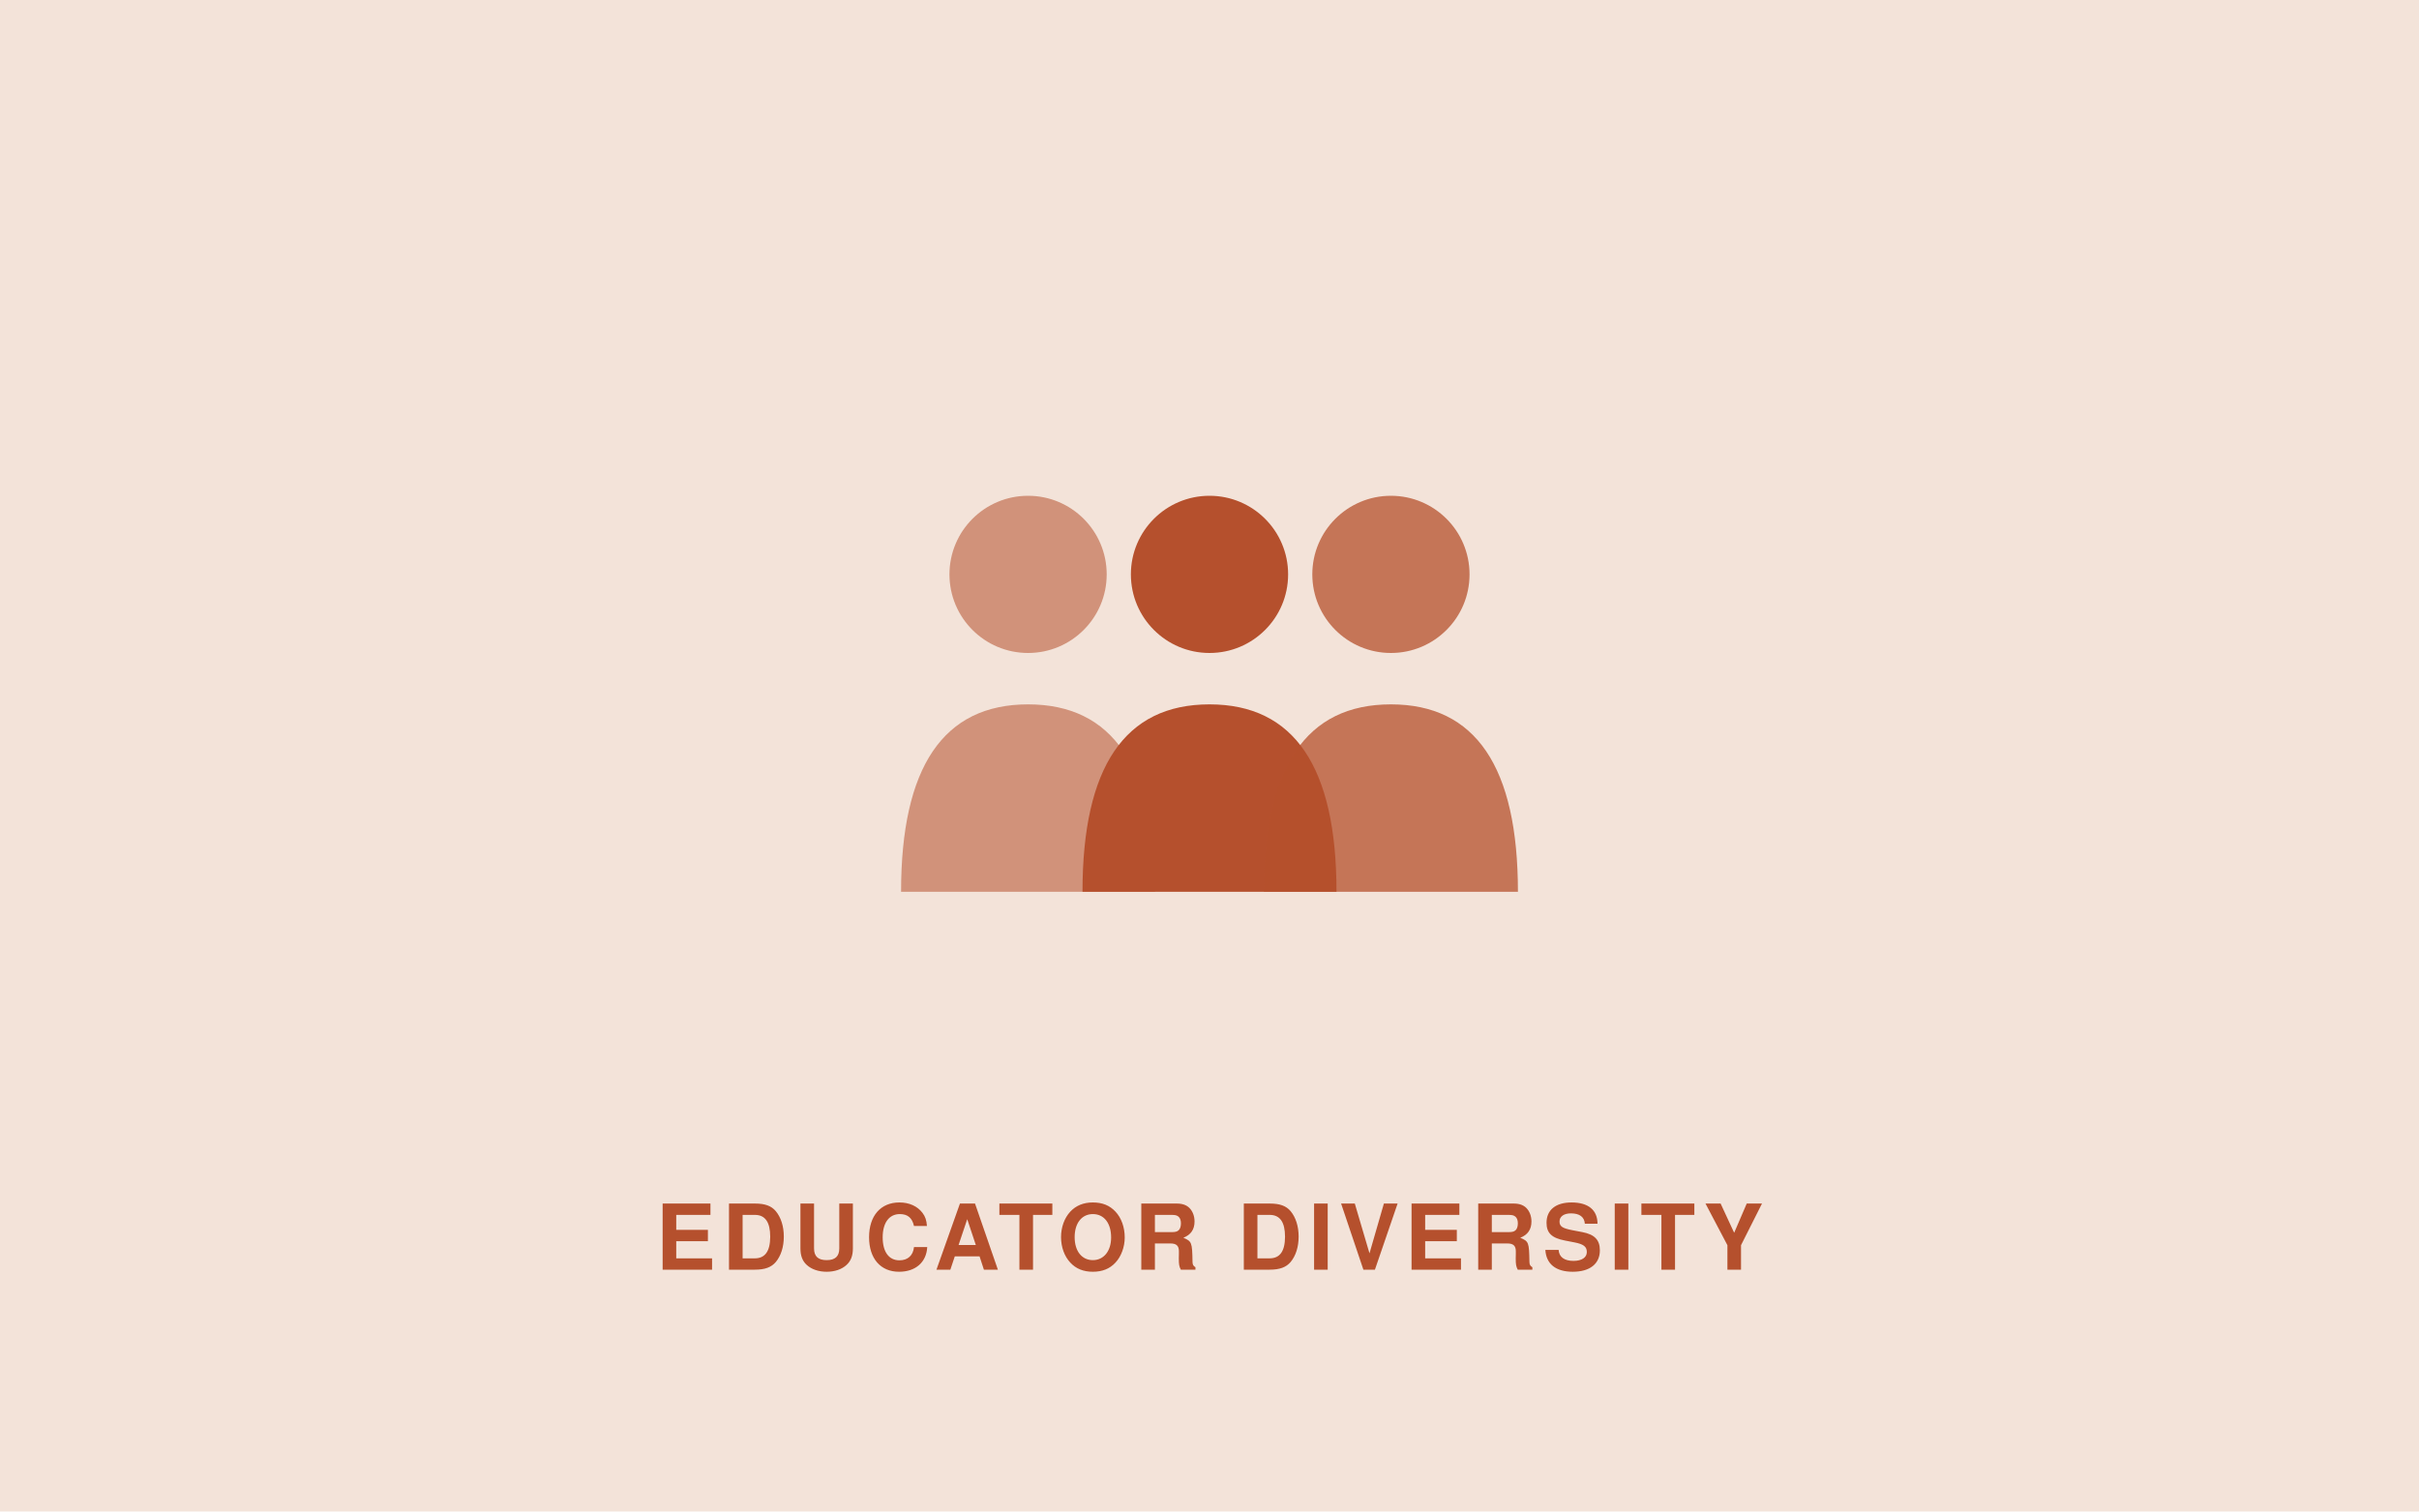
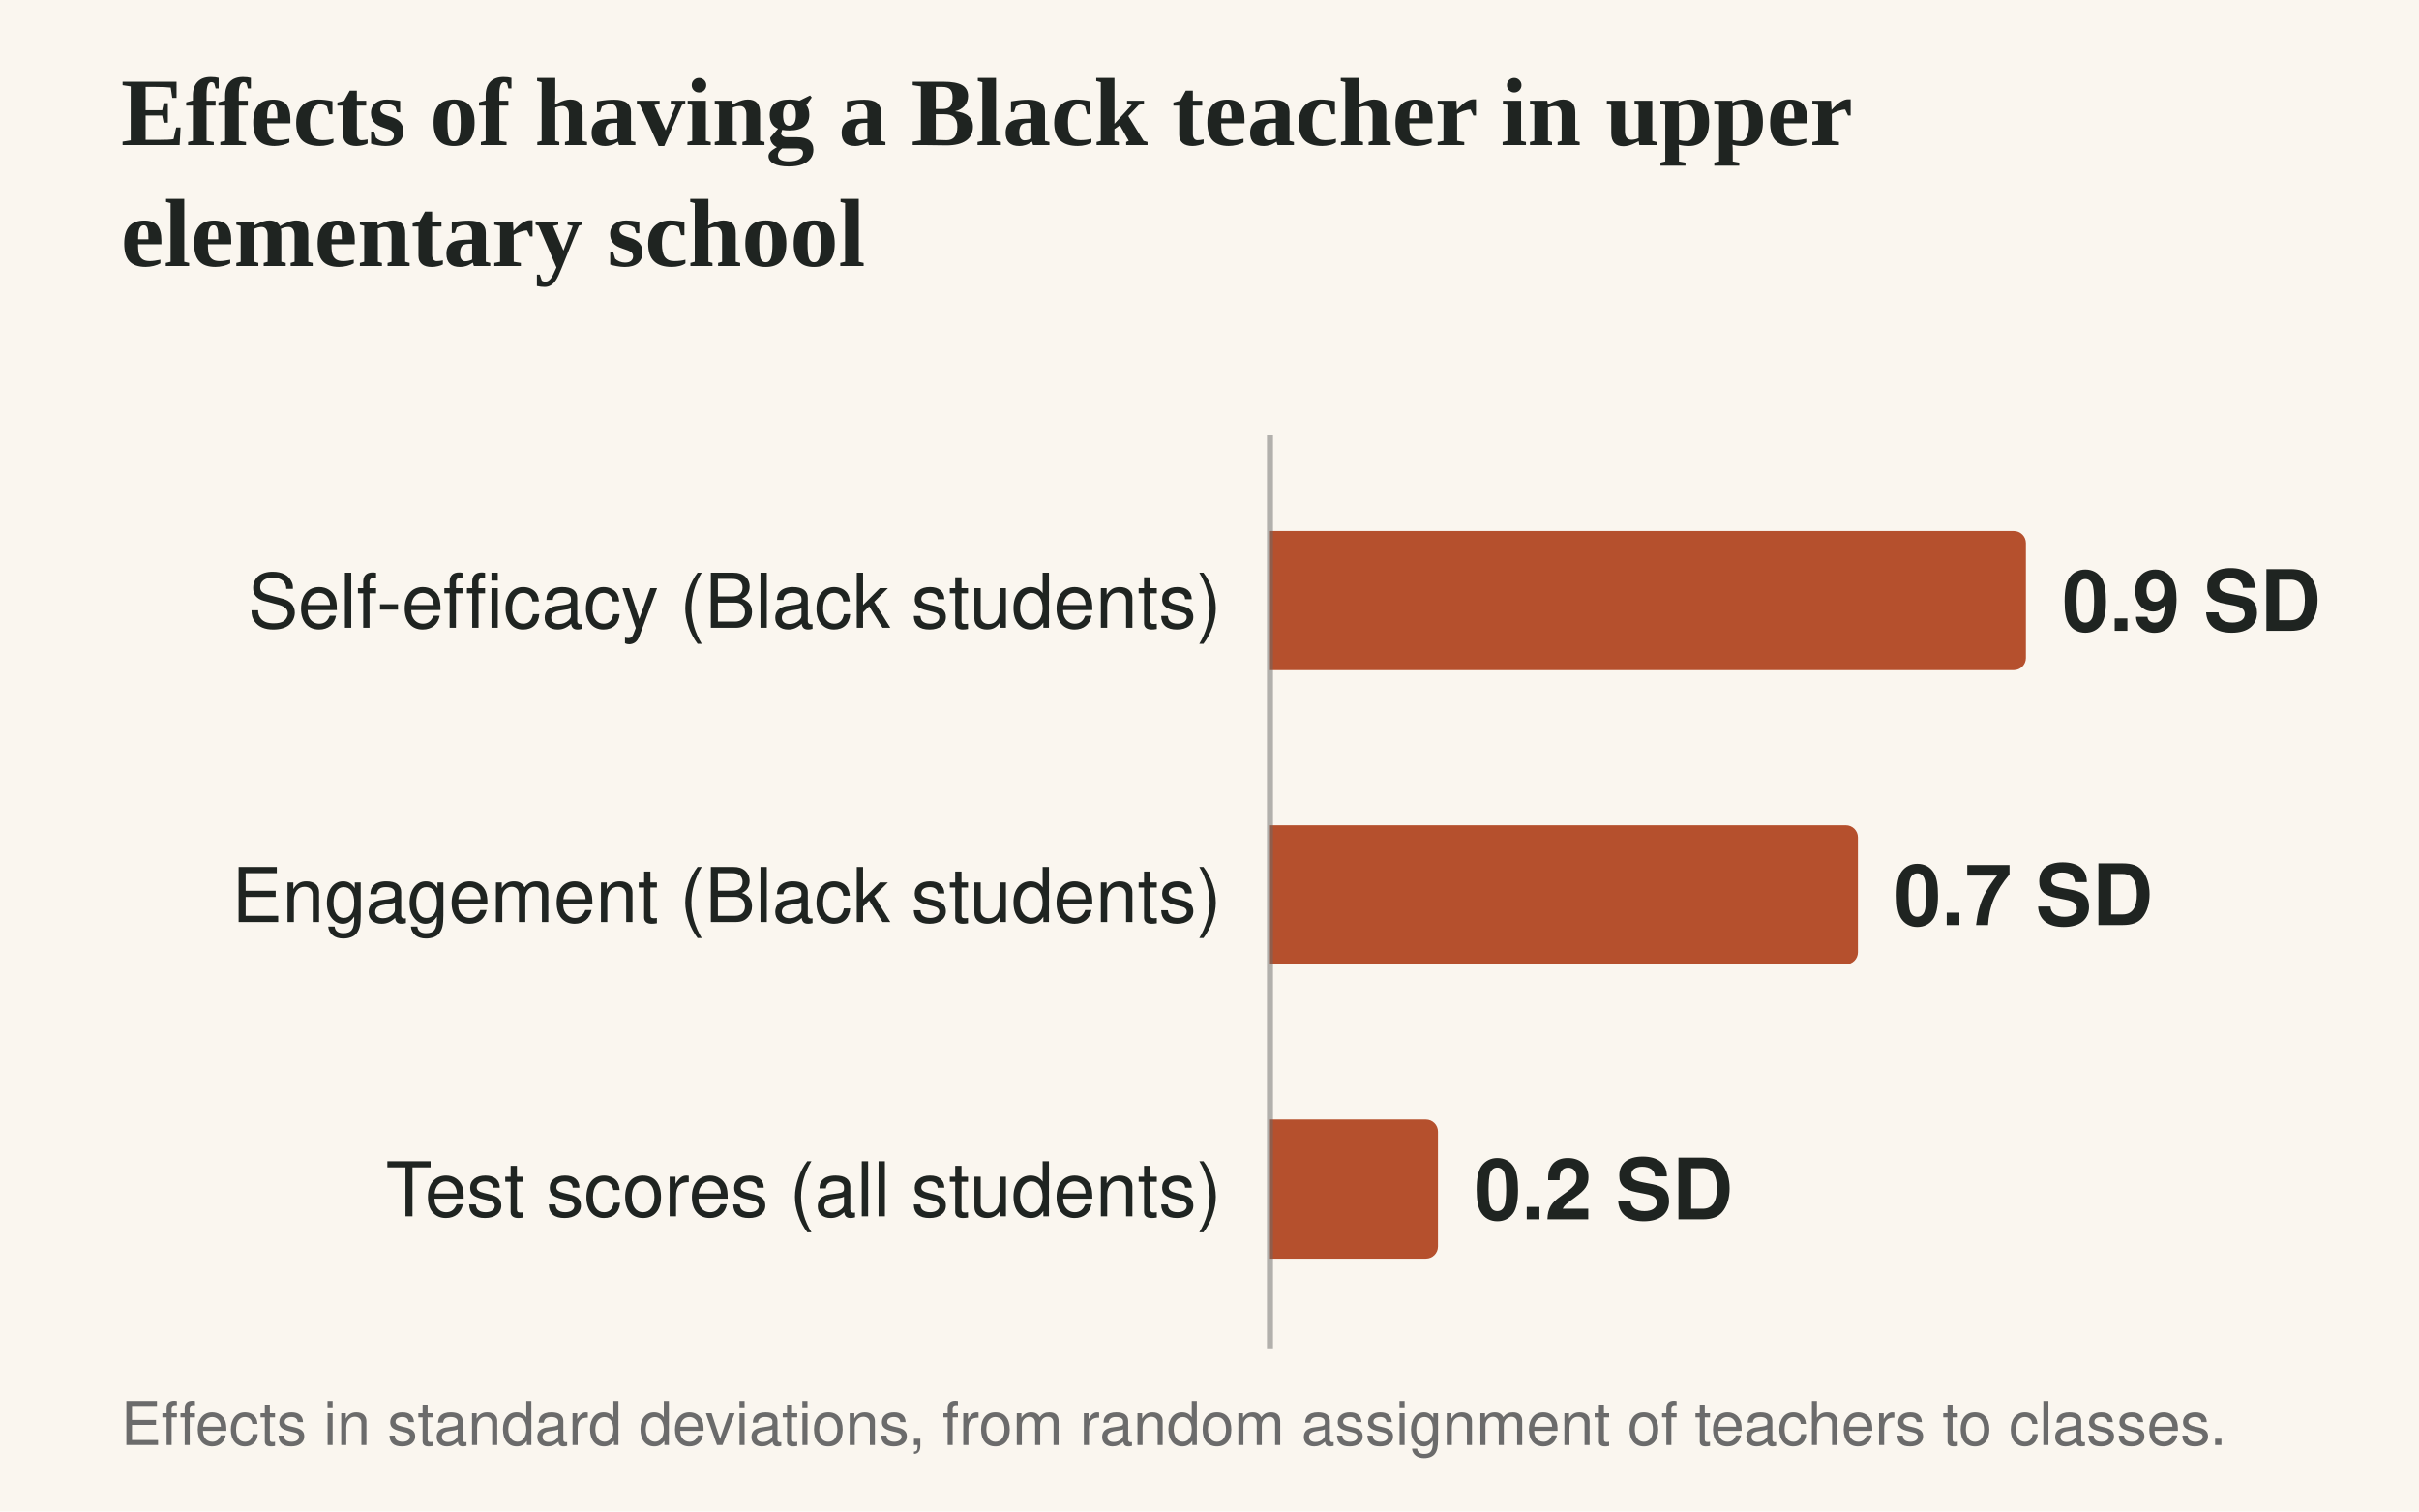
<svg xmlns="http://www.w3.org/2000/svg" viewBox="0 0 800 500" width="800" height="500" role="img">
-   <rect width="800" height="500" fill="#F3E3D9" />
-   <g transform="translate(280,95)" fill="none" stroke="#B5502D" stroke-width="10" stroke-linecap="round" stroke-linejoin="round">
-     <circle cx="60" cy="95" r="26" fill="#B5502D" fill-opacity="0.55" stroke="none" />
-     <path d="M18 200 q0 -62 42 -62 q42 0 42 62" fill="#B5502D" fill-opacity="0.55" stroke="none" />
-     <circle cx="120" cy="95" r="26" fill="#B5502D" fill-opacity="1" stroke="none" />
-     <path d="M78 200 q0 -62 42 -62 q42 0 42 62" fill="#B5502D" fill-opacity="1" stroke="none" />
-     <circle cx="180" cy="95" r="26" fill="#B5502D" fill-opacity="0.75" stroke="none" />
-     <path d="M138 200 q0 -62 42 -62 q42 0 42 62" fill="#B5502D" fill-opacity="0.75" stroke="none" />
-   </g>
-   <text x="400" y="420" text-anchor="middle" font-family="'Helvetica Neue', Helvetica, Arial, sans-serif" font-size="30" font-weight="600" letter-spacing="2" fill="#B5502D">EDUCATOR DIVERSITY</text>
+   <rect width="800" height="500" fill="#FAF6EF" />
+   <text x="40" y="48" font-family="Georgia, 'Times New Roman', serif" font-size="32" font-weight="600" fill="#1F2421">Effects of having a Black teacher in upper</text>
+   <text x="40" y="88" font-family="Georgia, 'Times New Roman', serif" font-size="32" font-weight="600" fill="#1F2421">elementary school</text>
+   <text x="404" y="207.667" text-anchor="end" font-family="'Helvetica Neue', Helvetica, Arial, sans-serif" font-size="25" fill="#1F2421">Self-efficacy (Black students)</text>
+   <path d="M420 175.667 h246.0 a4 4 0 0 1 4 4 v38 a4 4 0 0 1 -4 4 h-246.0 Z" fill="#B5502D" />
+   <text x="682.0" y="208.667" font-family="'Helvetica Neue', Helvetica, Arial, sans-serif" font-size="28" font-weight="700" fill="#1F2421">0.9 SD</text>
+   <text x="404" y="305.0" text-anchor="end" font-family="'Helvetica Neue', Helvetica, Arial, sans-serif" font-size="25" fill="#1F2421">Engagement (Black students)</text>
+   <path d="M420 273.0 h190.444 a4 4 0 0 1 4 4 v38 a4 4 0 0 1 -4 4 h-190.444 Z" fill="#B5502D" />
+   <text x="626.444" y="306.0" font-family="'Helvetica Neue', Helvetica, Arial, sans-serif" font-size="28" font-weight="700" fill="#1F2421">0.7 SD</text>
+   <text x="404" y="402.333" text-anchor="end" font-family="'Helvetica Neue', Helvetica, Arial, sans-serif" font-size="25" fill="#1F2421">Test scores (all students)</text>
+   <path d="M420 370.333 h51.556 a4 4 0 0 1 4 4 v38 a4 4 0 0 1 -4 4 h-51.556 Z" fill="#B5502D" />
+   <text x="487.556" y="403.333" font-family="'Helvetica Neue', Helvetica, Arial, sans-serif" font-size="28" font-weight="700" fill="#1F2421">0.2 SD</text>
+   <line x1="420" y1="144" x2="420" y2="446" stroke="#6B6B6B" stroke-opacity="0.5" stroke-width="2" />
+   <text x="40" y="478" font-family="'Helvetica Neue', Helvetica, Arial, sans-serif" font-size="20" fill="#6B6B6B">Effects in standard deviations, from random assignment of teachers to classes.</text>
</svg>
